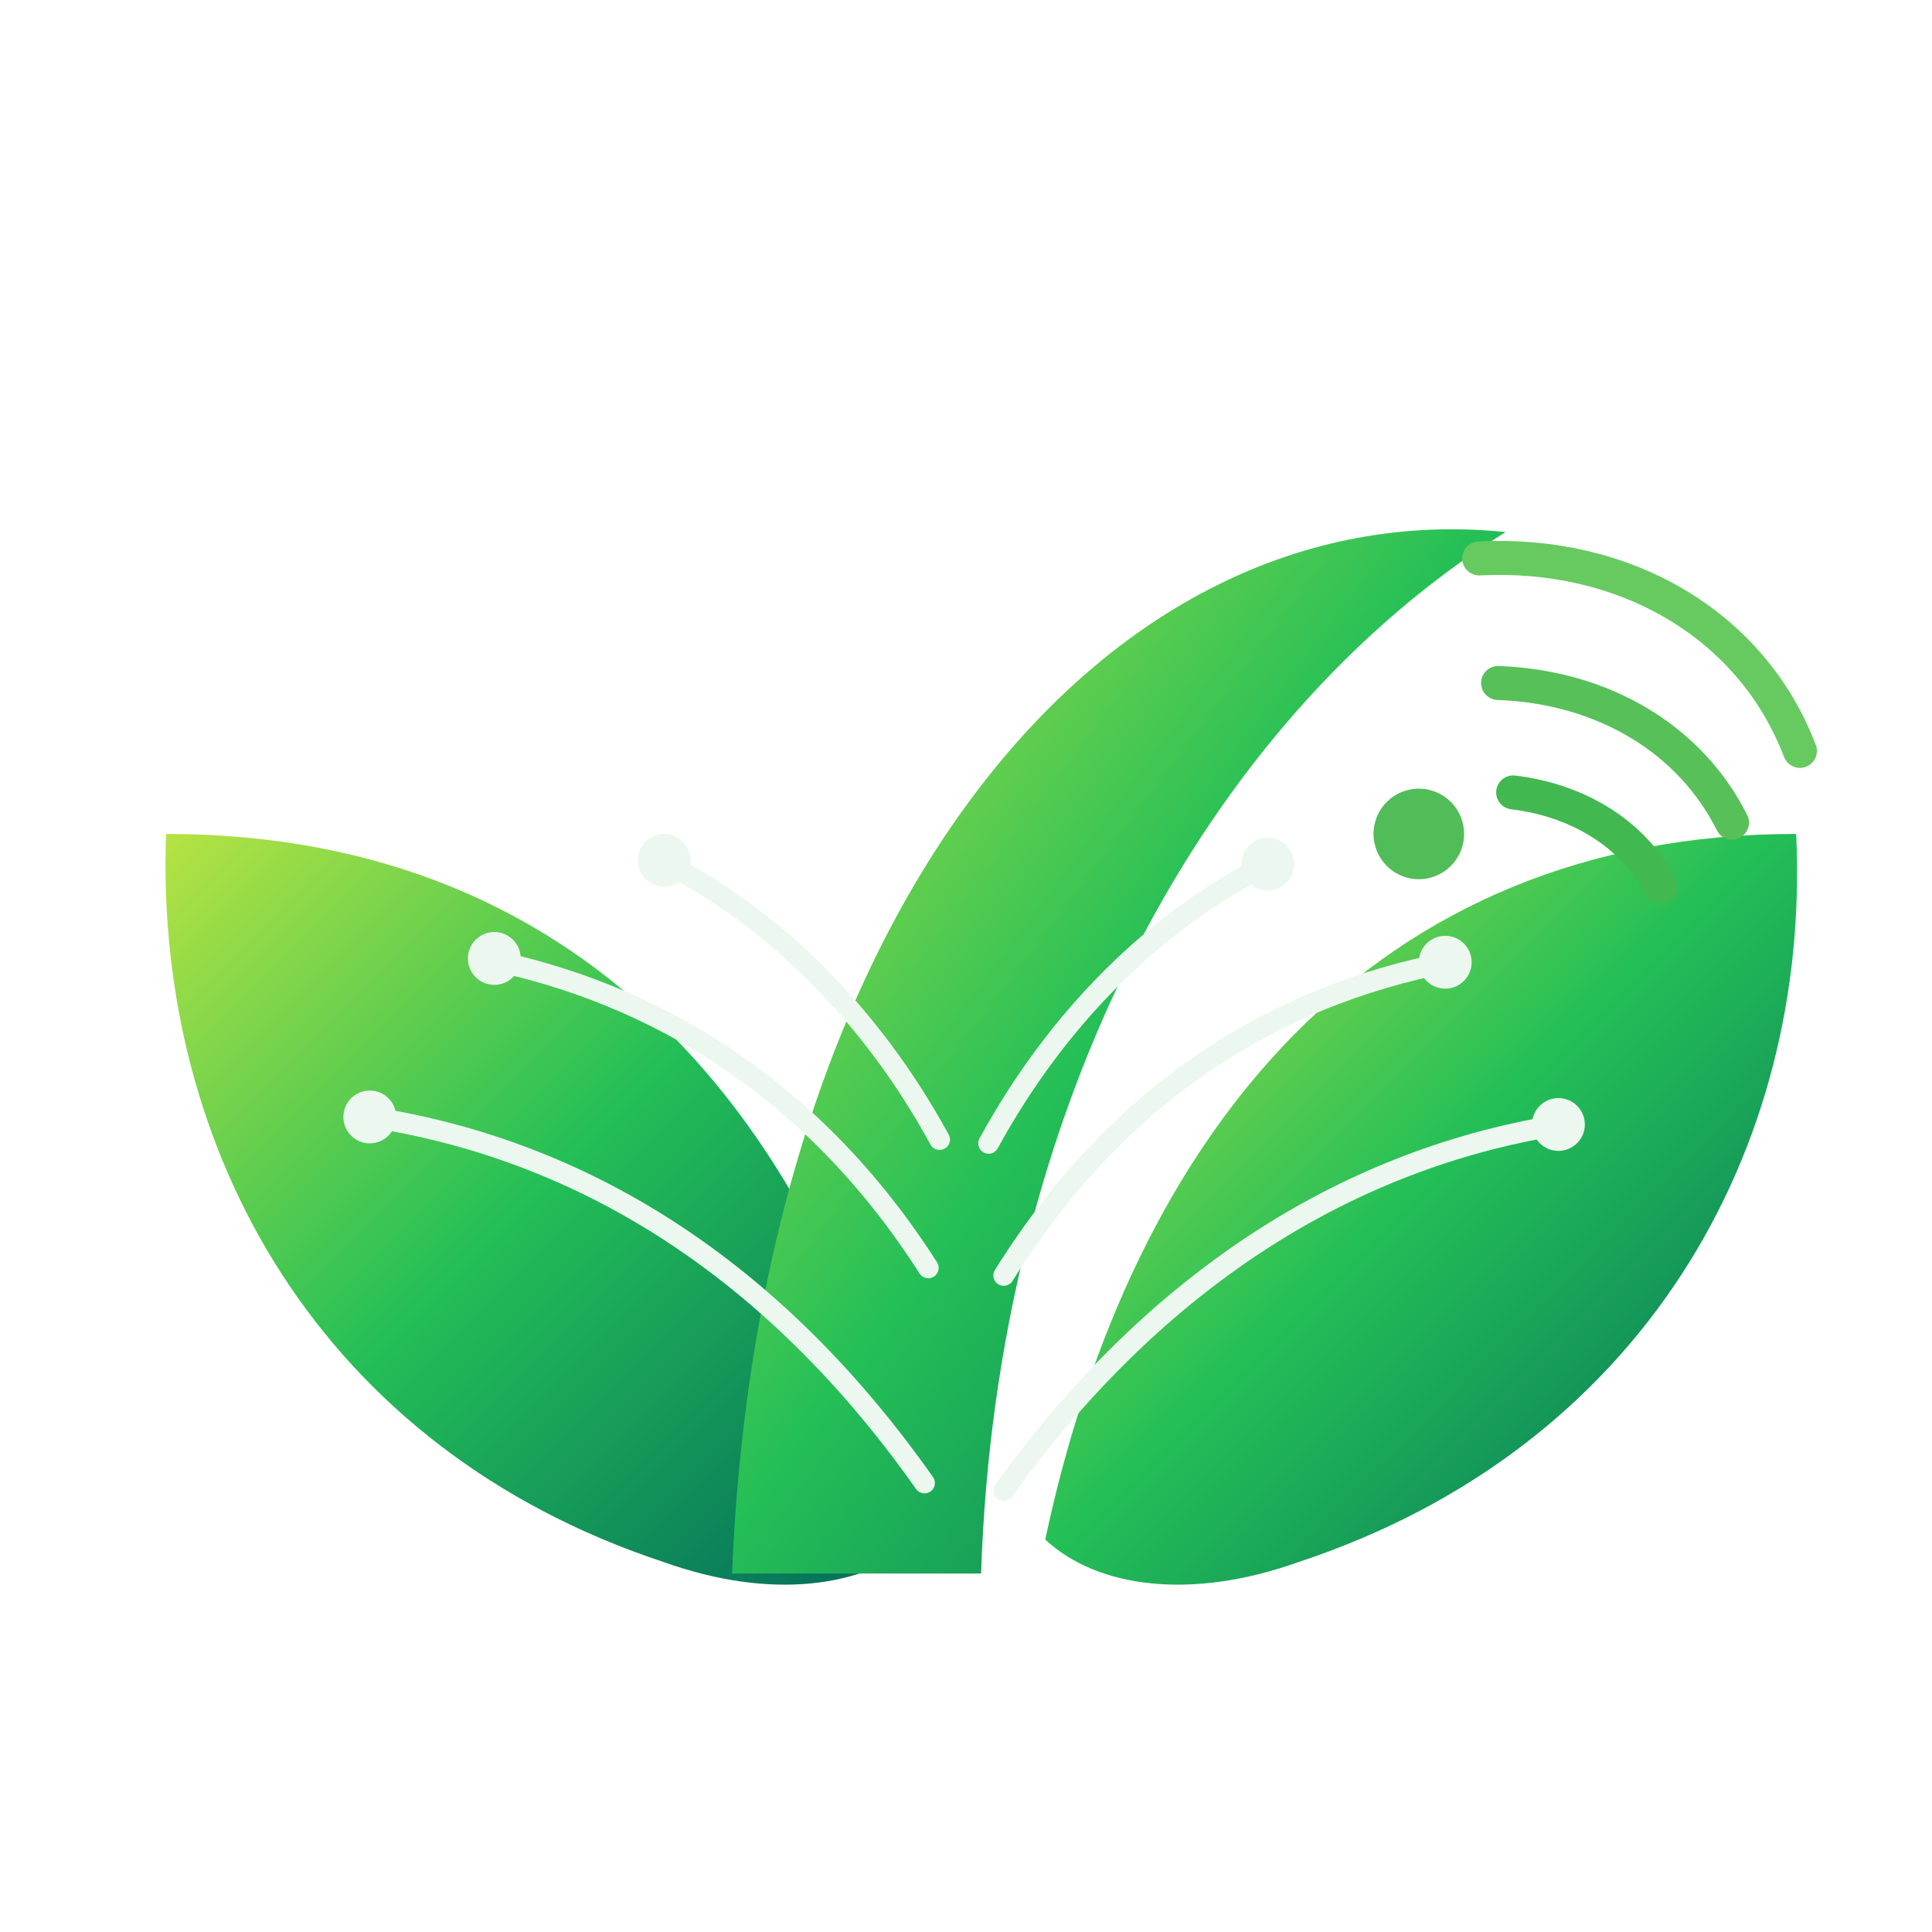
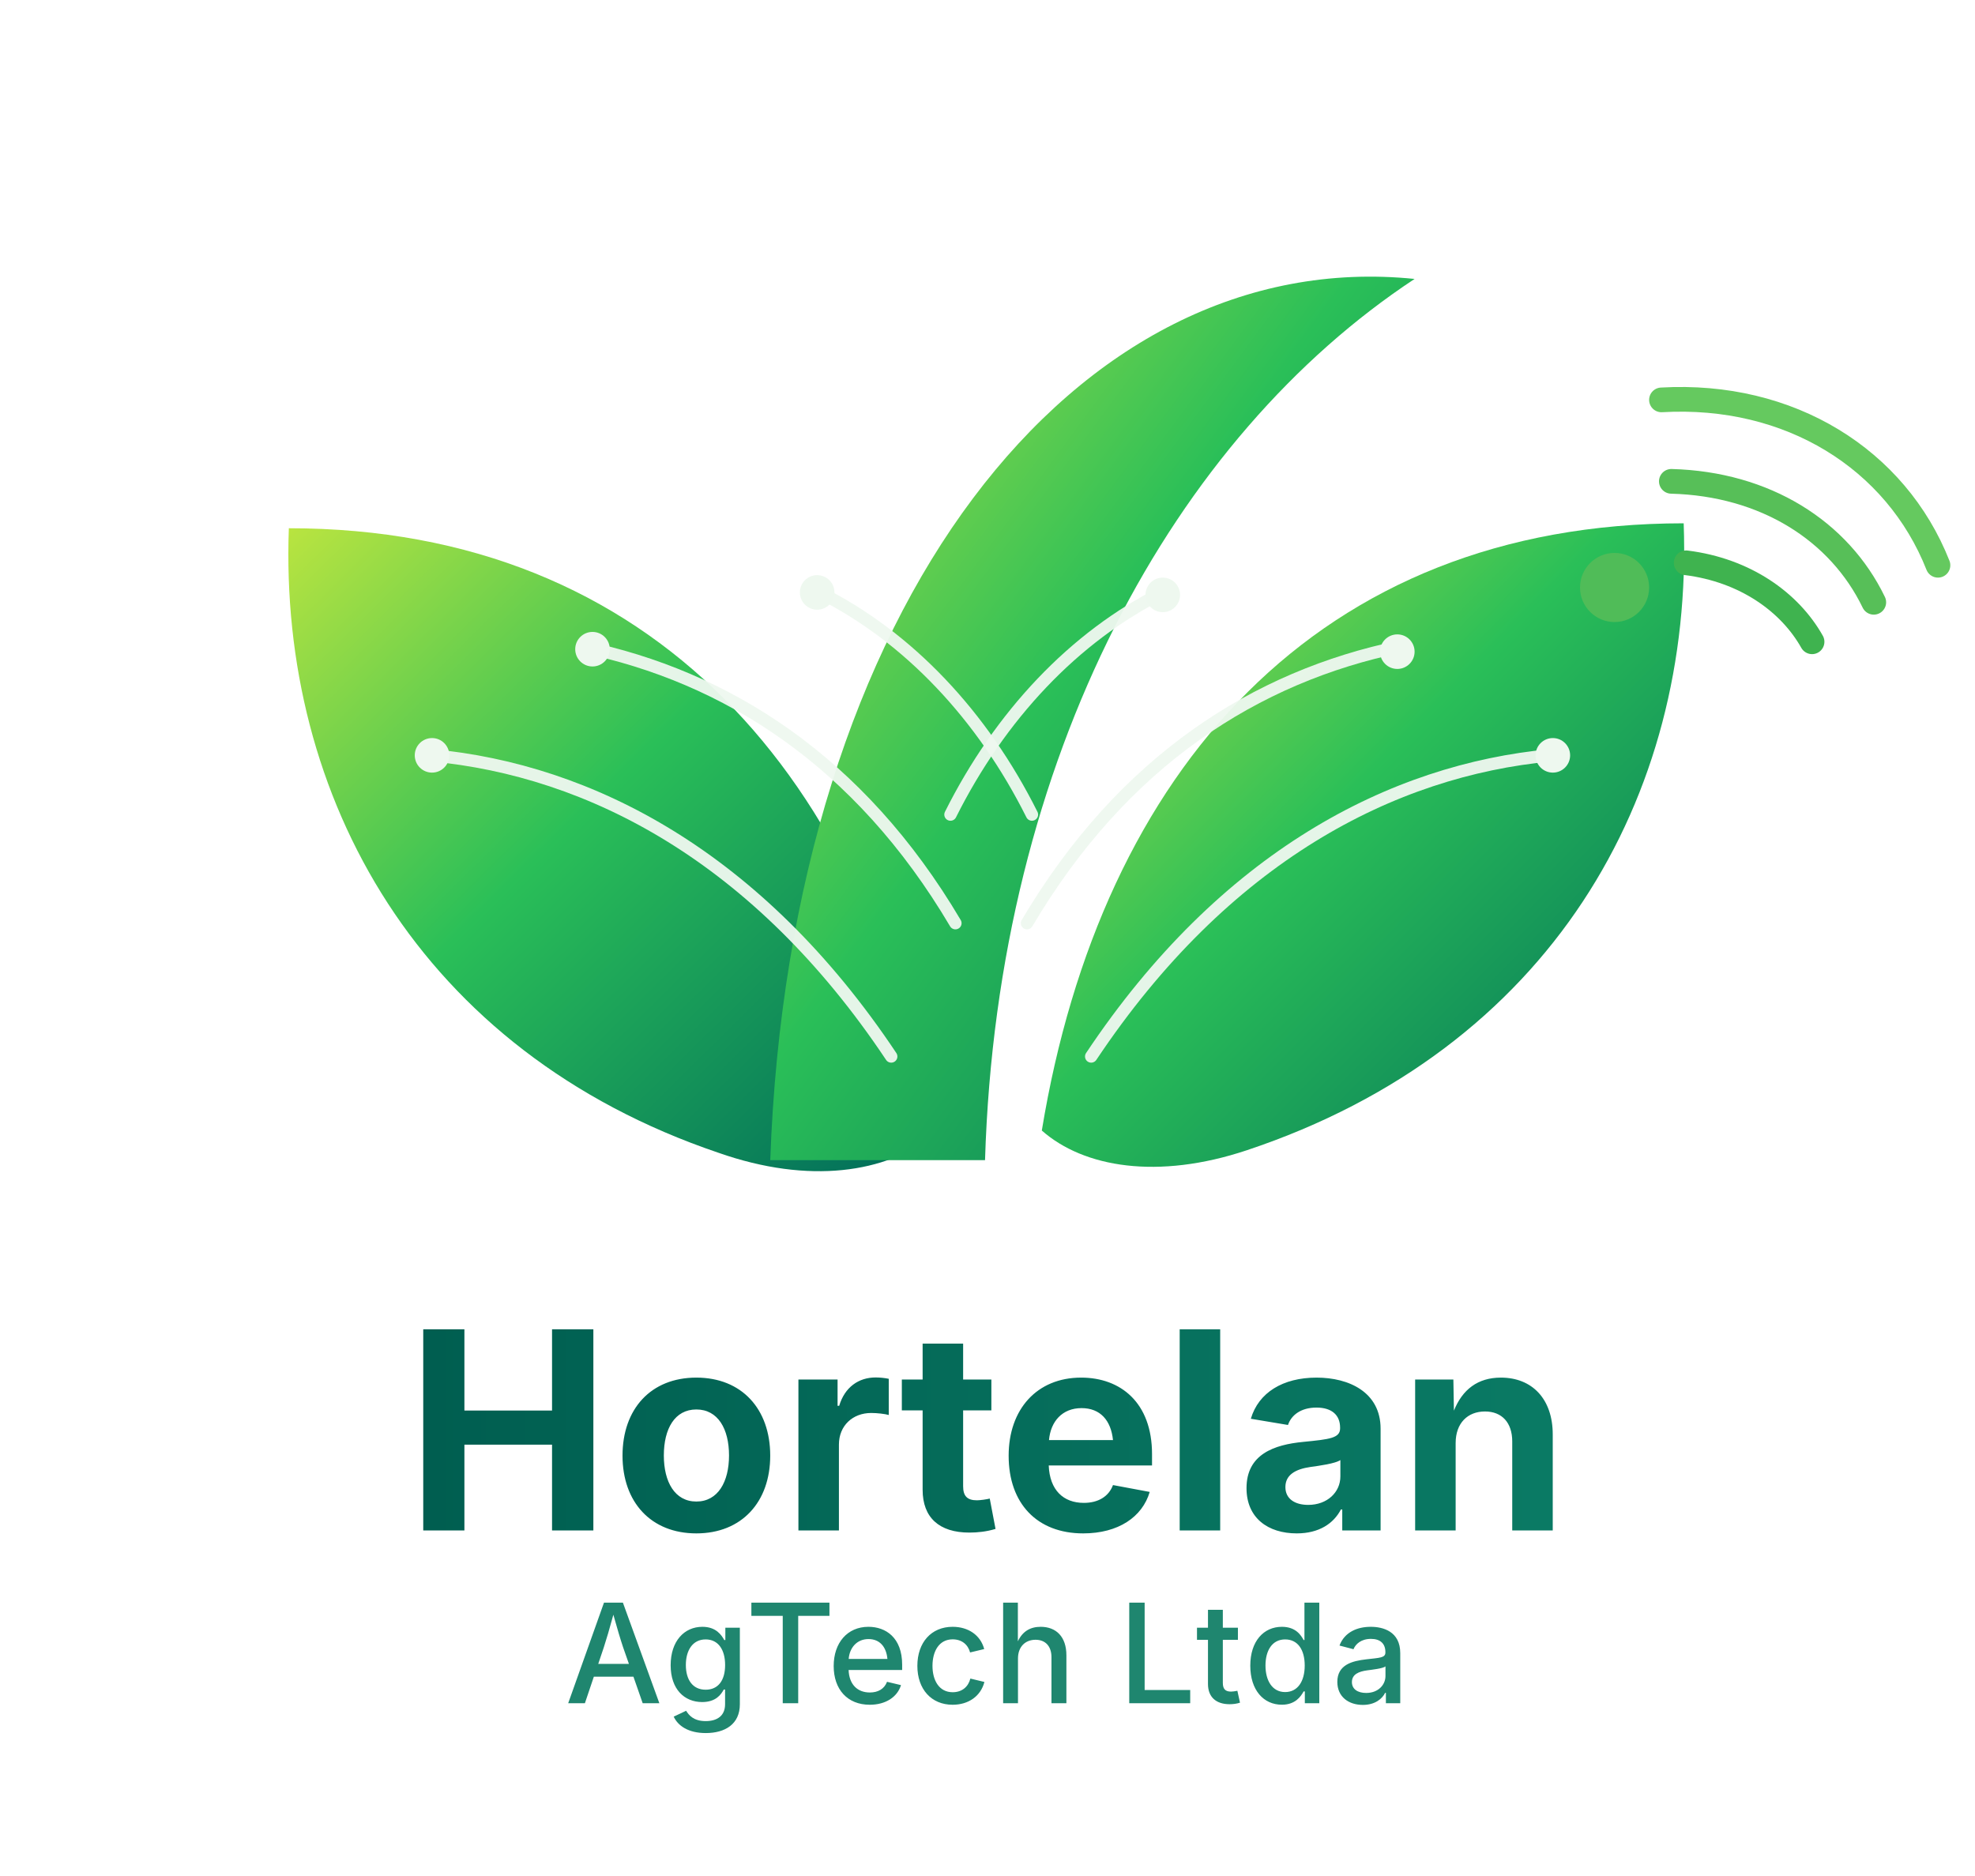
- <svg xmlns="http://www.w3.org/2000/svg" viewBox="0 0 512 512" role="img" aria-label="Hortelan icon">
+ <svg xmlns="http://www.w3.org/2000/svg" viewBox="0 0 800 760" role="img" aria-labelledby="title desc">
  <defs>
    <linearGradient id="leafGradient" x1="0%" y1="0%" x2="100%" y2="100%">
-       <stop offset="0%" stop-color="#b7e343" />
-       <stop offset="48%" stop-color="#24bf57" />
-       <stop offset="100%" stop-color="#02695b" />
+       <stop offset="0%" stop-color="#B9E440" />
+       <stop offset="45%" stop-color="#2ABF58" />
+       <stop offset="100%" stop-color="#006A5A" />
+     </linearGradient>
+     <linearGradient id="textGradient" x1="0%" y1="0%" x2="100%" y2="0%">
+       <stop offset="0%" stop-color="#005E50" />
+       <stop offset="100%" stop-color="#0A7A64" />
    </linearGradient>
    <style>
-       .trace { fill: none; stroke: #ecf8ef; stroke-width: 5.5; stroke-linecap: round; stroke-linejoin: round; }
-       .node { fill: #ecf8ef; }
+       .trace { fill: none; stroke: #eef8ef; stroke-width: 5; stroke-linecap: round; stroke-linejoin: round; opacity: 0.95; }
+       .node { fill: #eef8ef; }
+       .tagline { font: 500 56px "Inter", "Segoe UI", Arial, sans-serif; letter-spacing: 1px; fill: #1f866f; }
+       .brand { font: 700 112px "Inter", "Segoe UI", Arial, sans-serif; fill: url(#textGradient); }
    </style>
  </defs>
-   <path fill="url(#leafGradient)" d="M244 408c-23-108-87-187-200-187-3 84 41 163 132 193 28 10 53 7 68-6z" />
-   <path fill="url(#leafGradient)" d="M277 408c23-108 87-187 199-187 4 84-41 163-132 193-28 10-53 7-67-6z" />
-   <path fill="url(#leafGradient)" d="M260 417c4-123 59-226 139-276-108-11-198 103-205 276h66z" />
-   <path class="trace" d="M98 296c52 8 104 36 147 97" />
-   <path class="trace" d="M128 254c46 9 88 35 118 82" />
-   <path class="trace" d="M175 228c30 15 56 41 74 74" />
-   <path class="trace" d="M414 298c-51 8-104 36-148 97" />
-   <path class="trace" d="M384 255c-47 9-88 35-118 83" />
-   <path class="trace" d="M336 229c-30 15-56 41-74 74" />
-   <circle class="node" cx="131" cy="254" r="7" />
-   <circle class="node" cx="176" cy="228" r="7" />
-   <circle class="node" cx="98" cy="296" r="7" />
-   <circle class="node" cx="383" cy="255" r="7" />
-   <circle class="node" cx="413" cy="298" r="7" />
-   <circle class="node" cx="336" cy="229" r="7" />
-   <path d="M392 148c38-2 72 17 85 51" fill="none" stroke="#67ca60" stroke-width="9" stroke-linecap="round" />
-   <path d="M397 181c28 1 51 15 62 37" fill="none" stroke="#58c059" stroke-width="9" stroke-linecap="round" />
-   <path d="M401 210c17 2 32 11 39 25" fill="none" stroke="#42b850" stroke-width="9" stroke-linecap="round" />
-   <circle cx="376" cy="221" r="12" fill="#50bd58" />
+   <g transform="translate(30 20)">
+     <path fill="url(#leafGradient)" d="M348 440c-26-144-113-246-261-246-4 109 53 212 174 253 37 13 68 8 87-7z" />
+     <path fill="url(#leafGradient)" d="M392 438c24-146 112-246 260-246 4 111-54 213-177 254-36 12-66 7-83-8z" />
+     <path fill="url(#leafGradient)" d="M369 450c5-164 77-293 174-357-137-14-253 132-261 357h87z" />
+     <path class="trace" d="M145 286c64 6 132 41 186 122" />
+     <path class="trace" d="M206 242c58 12 112 46 151 112" />
+     <path class="trace" d="M302 220c36 18 66 50 86 90" />
+     <path class="trace" d="M598 286c-64 6-132 41-186 122" />
+     <path class="trace" d="M537 242c-58 12-112 46-151 112" />
+     <path class="trace" d="M441 220c-36 18-66 50-86 90" />
+     <circle class="node" cx="210" cy="243" r="7" />
+     <circle class="node" cx="301" cy="220" r="7" />
+     <circle class="node" cx="145" cy="286" r="7" />
+     <circle class="node" cx="536" cy="244" r="7" />
+     <circle class="node" cx="599" cy="286" r="7" />
+     <circle class="node" cx="441" cy="221" r="7" />
+     <path d="M643 142c52-3 95 24 112 67" fill="none" stroke="#65c95f" stroke-width="10" stroke-linecap="round" />
+     <path d="M647 175c38 1 68 20 82 49" fill="none" stroke="#57bf58" stroke-width="10" stroke-linecap="round" />
+     <path d="M653 208c24 3 42 16 51 32" fill="none" stroke="#3fb34f" stroke-width="10" stroke-linecap="round" />
+     <circle cx="624" cy="218" r="14" fill="#50bc58" />
+   </g>
+   <text x="400" y="620" text-anchor="middle" class="brand">Hortelan</text>
+   <text x="400" y="690" text-anchor="middle" class="tagline">AgTech Ltda</text>
</svg>
